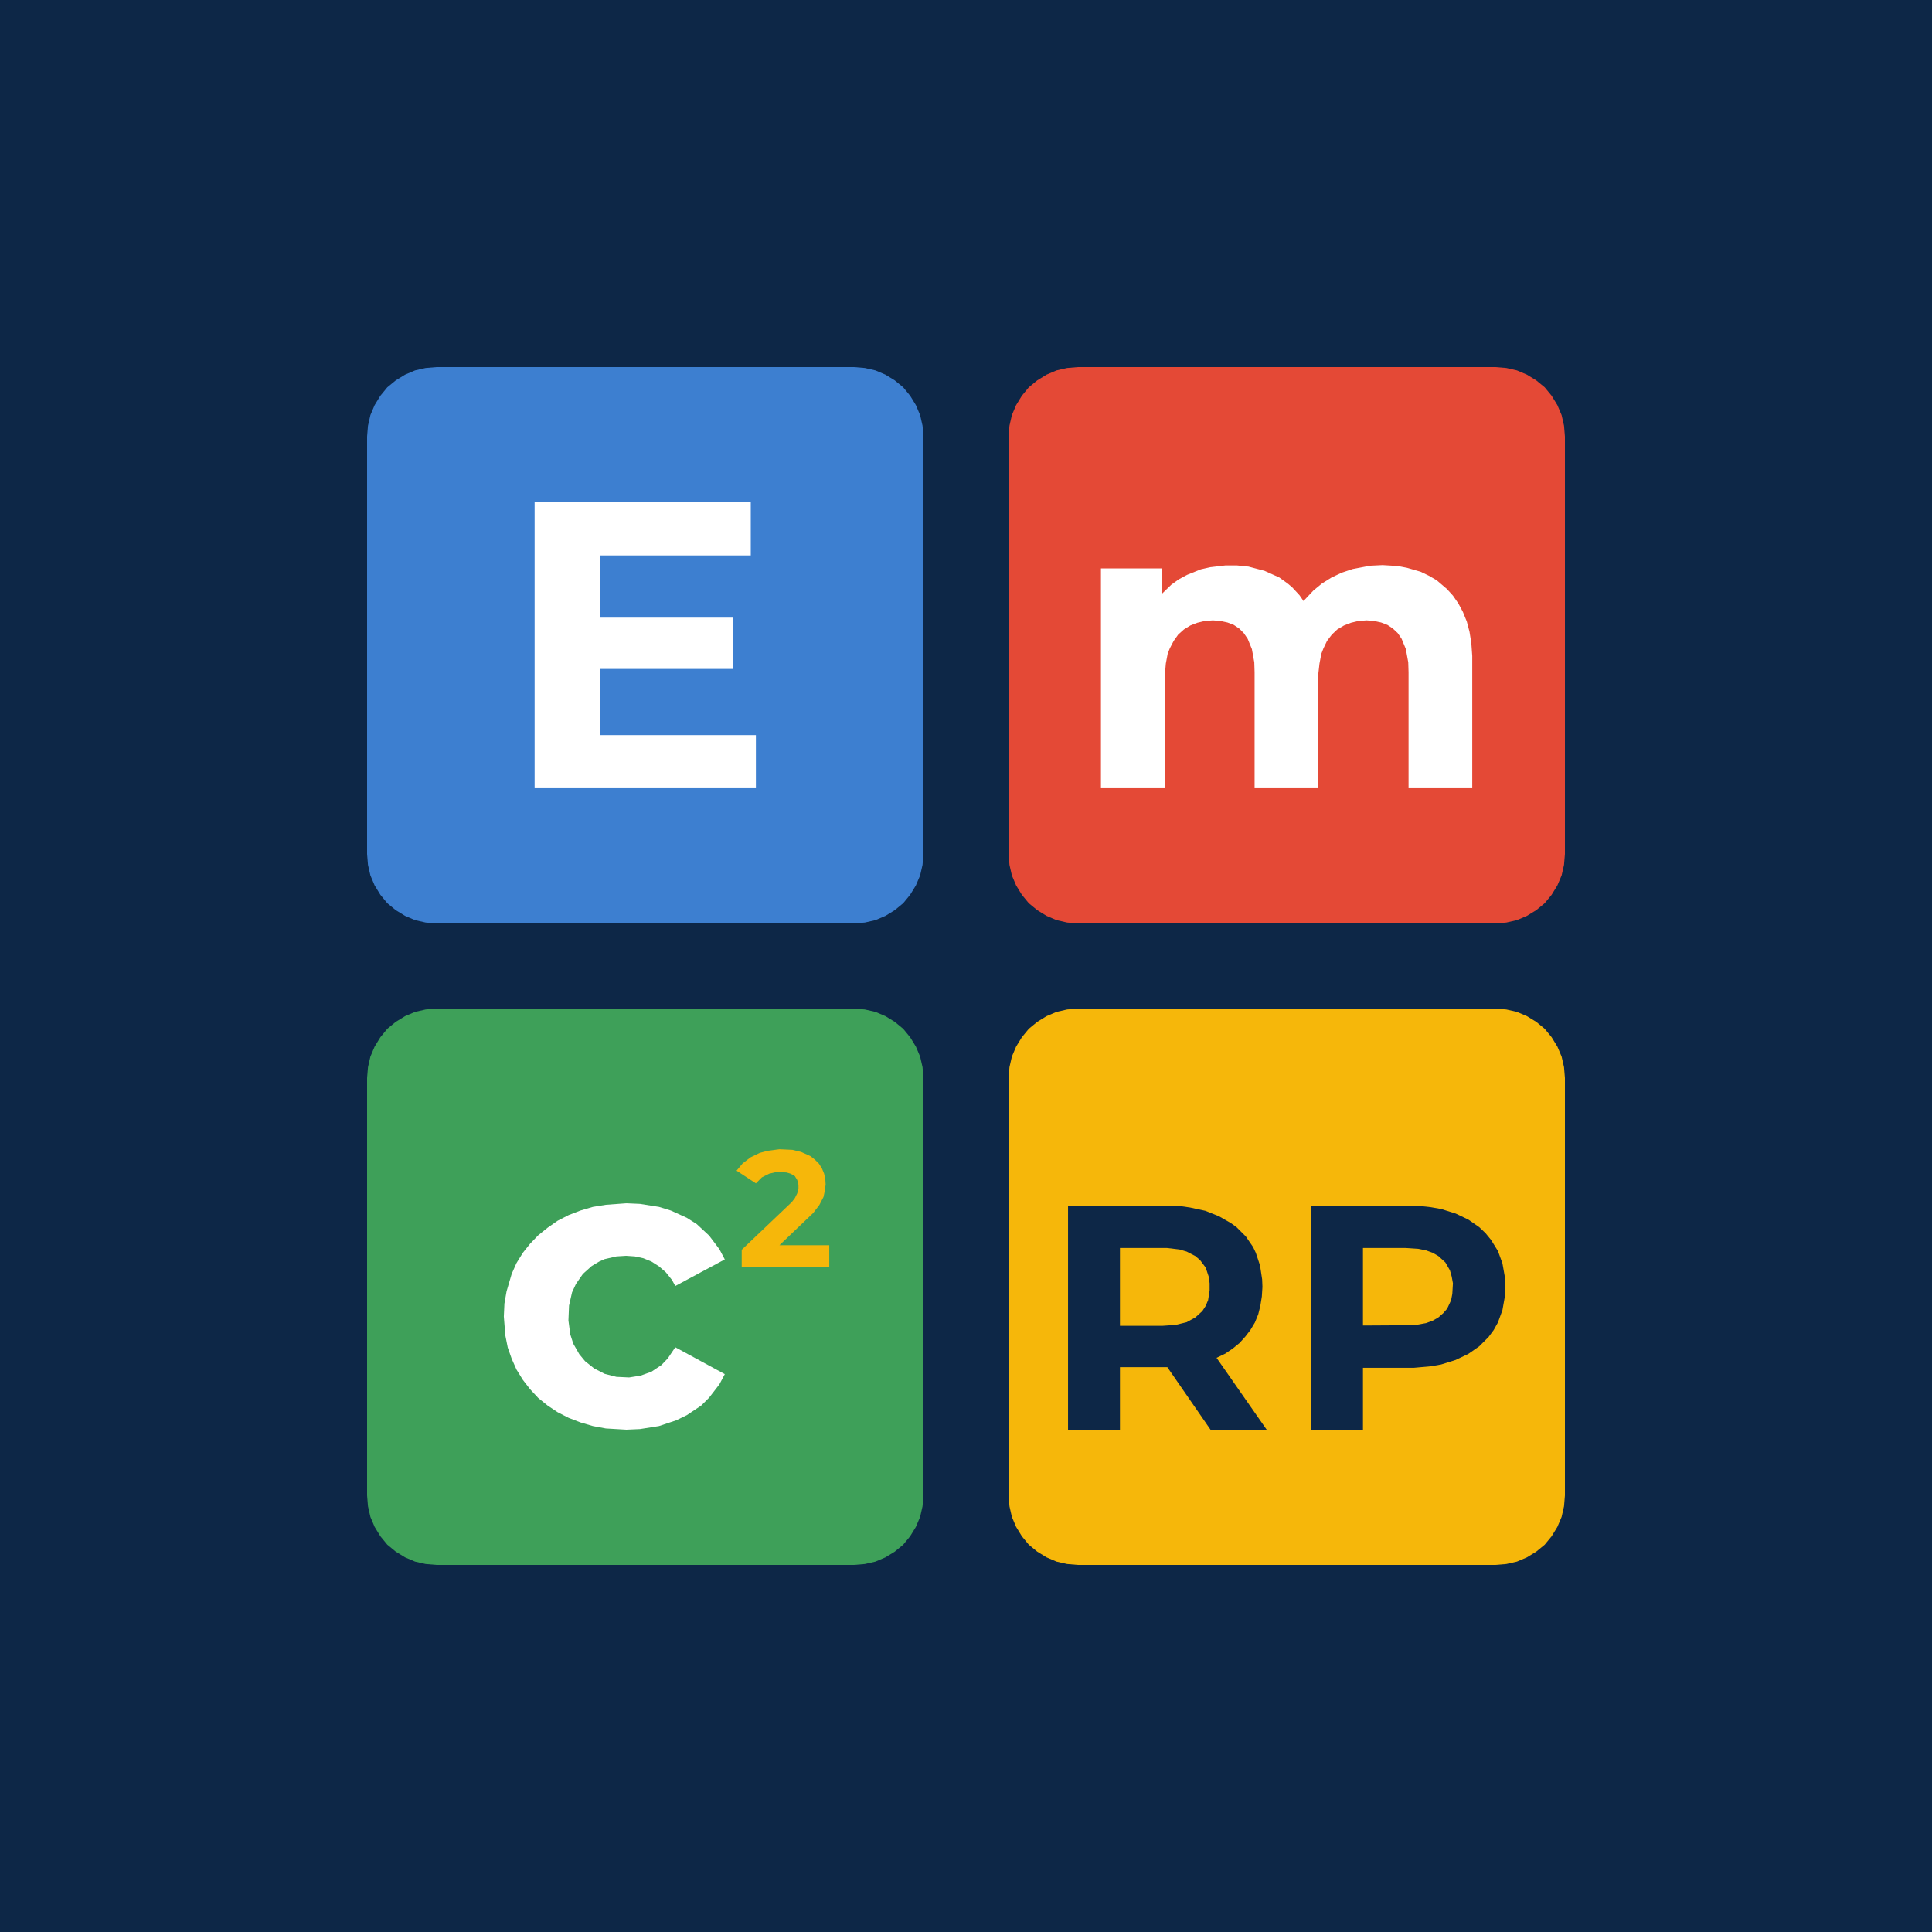
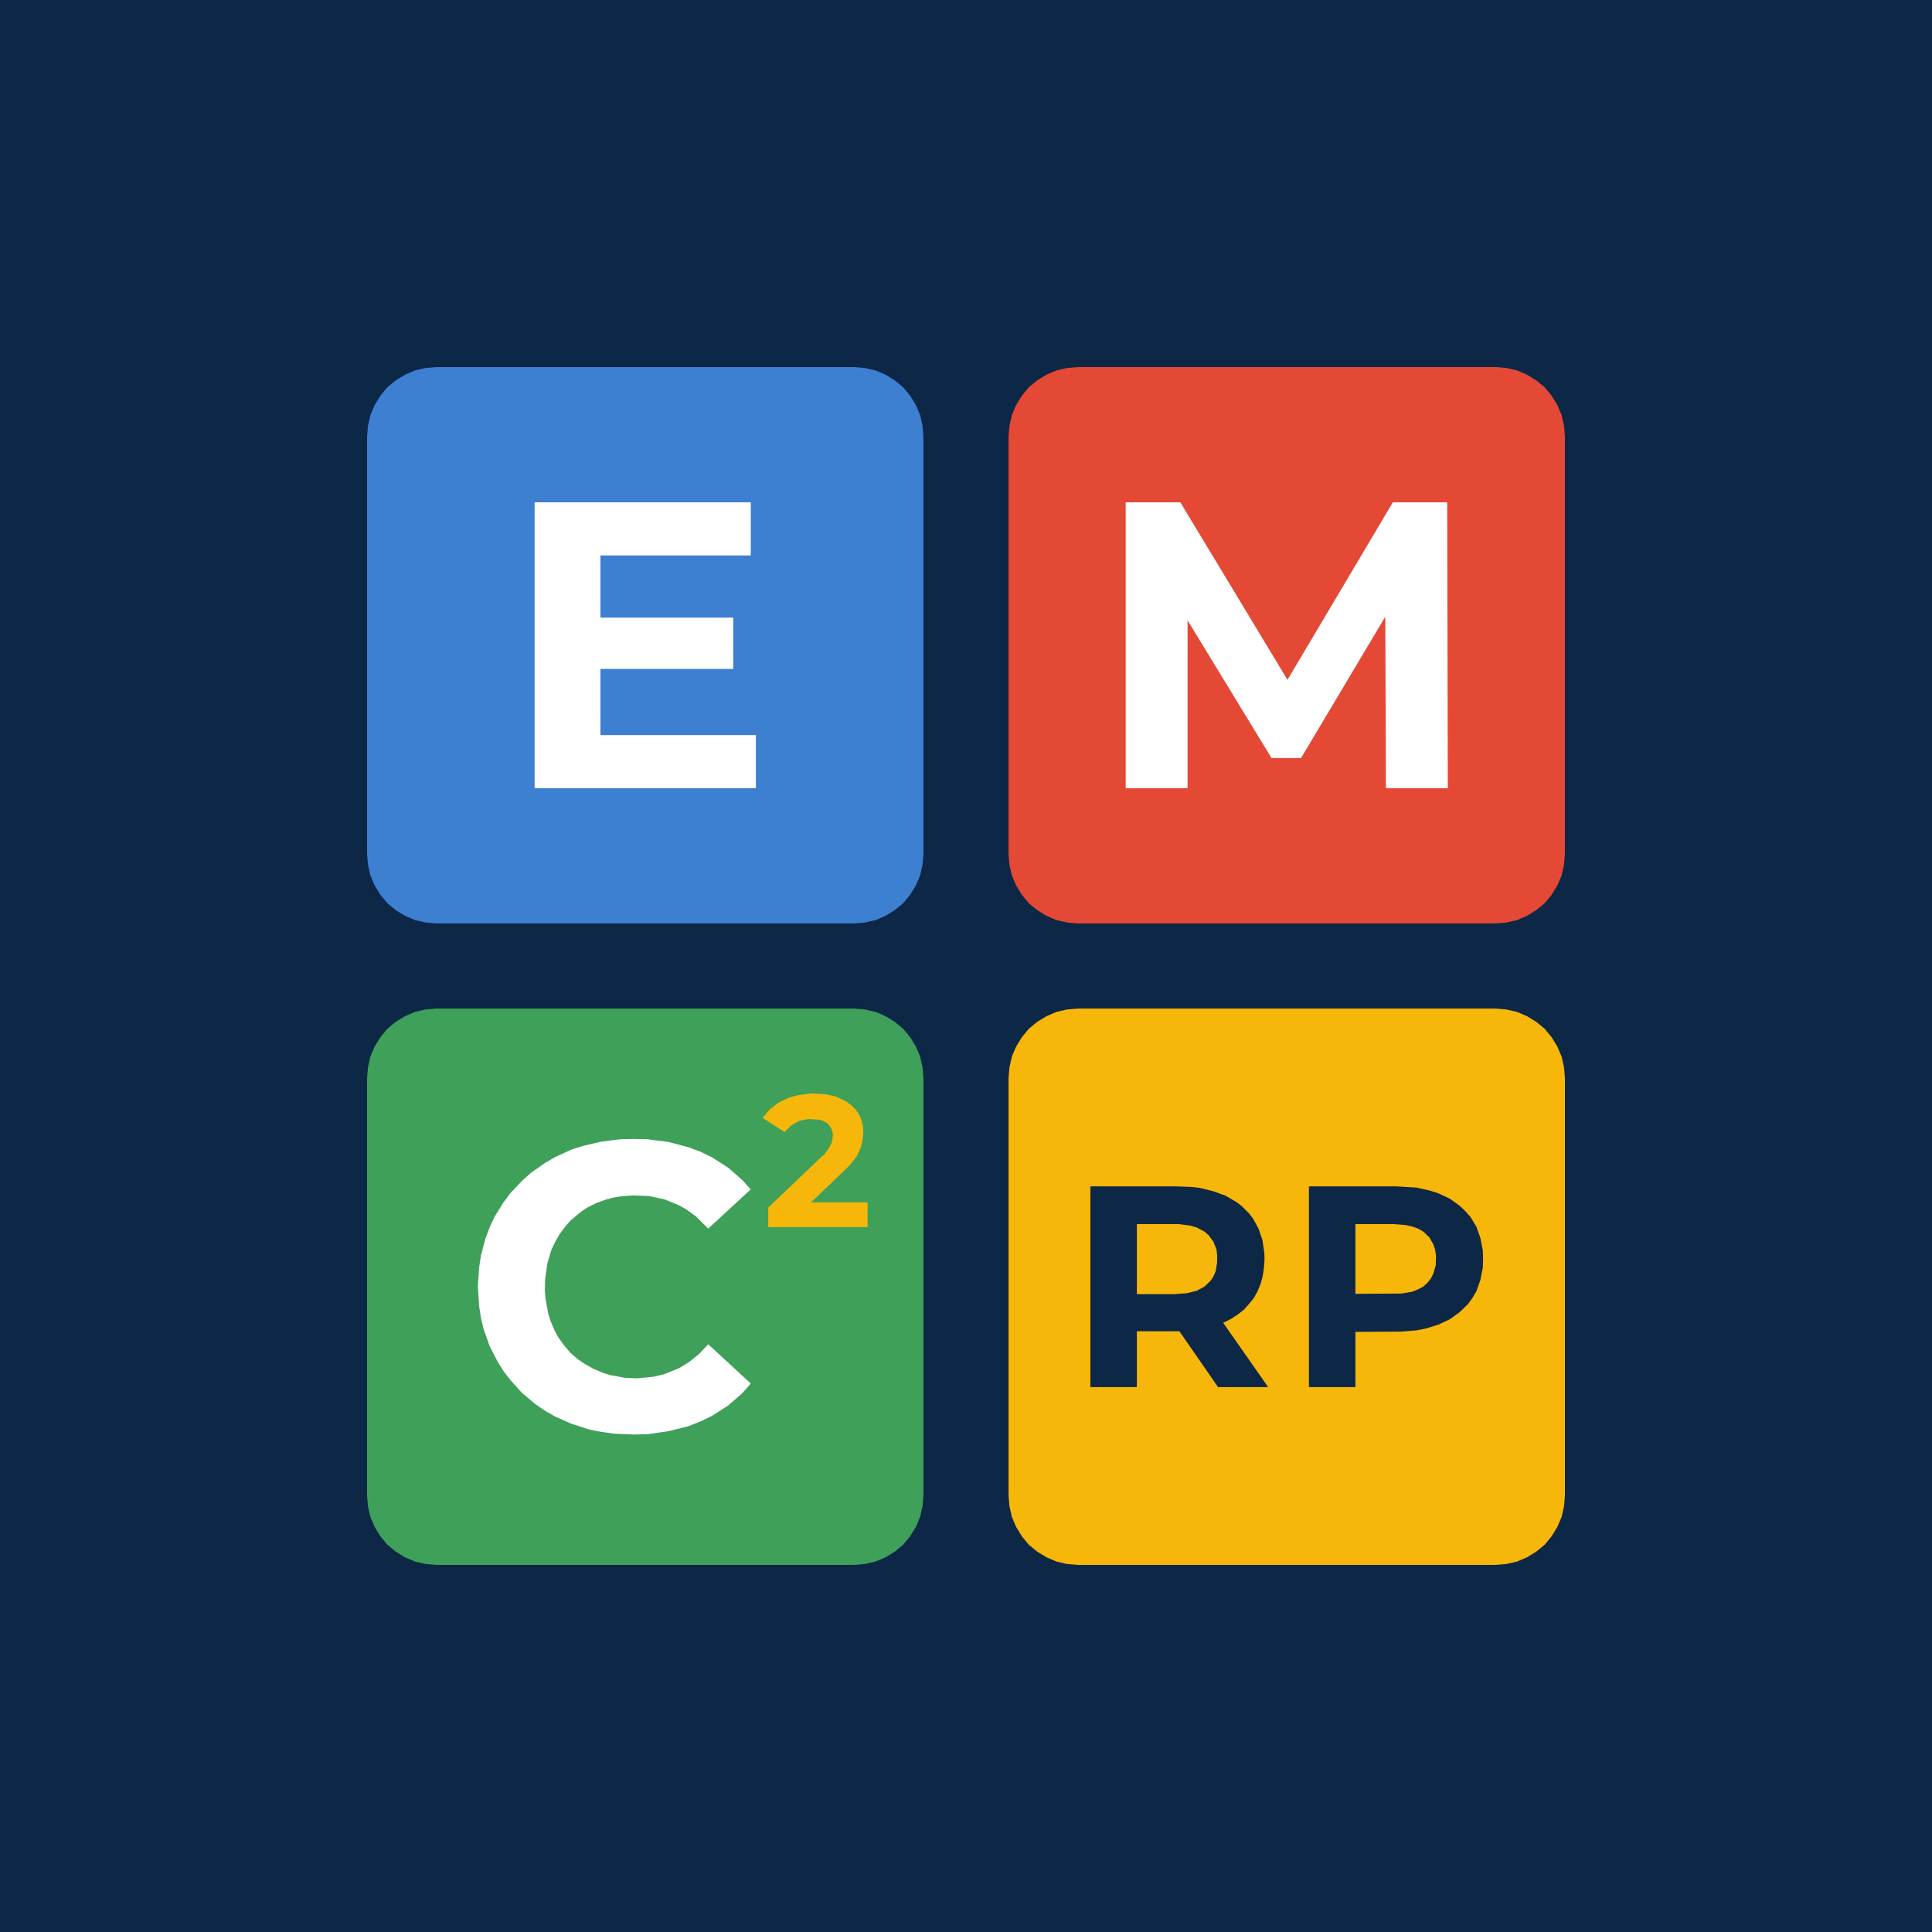
<svg xmlns="http://www.w3.org/2000/svg" viewBox="0 0 64 64">
  <rect width="64" height="64" fill="#0d2747" />
  <path fill="#3d7fd0" fill-rule="evenodd" d="M28.29 12.16L14.46 12.16L14.1 12.19L13.75 12.27L13.42 12.41L13.11 12.6L12.83 12.83L12.6 13.11L12.41 13.42L12.27 13.75L12.19 14.1L12.16 14.46L12.16 28.29L12.19 28.65L12.27 29L12.41 29.33L12.6 29.64L12.83 29.92L13.11 30.15L13.42 30.34L13.75 30.48L14.1 30.56L14.46 30.59L28.29 30.59L28.65 30.56L29 30.48L29.33 30.34L29.64 30.15L29.92 29.92L30.15 29.64L30.34 29.33L30.48 29L30.56 28.65L30.59 28.29L30.59 14.46L30.56 14.1L30.48 13.75L30.34 13.42L30.15 13.11L29.92 12.83L29.64 12.6L29.33 12.41L29 12.27L28.65 12.19Z" />
  <path fill="#e44936" fill-rule="evenodd" d="M49.54 12.16L35.71 12.16L35.35 12.19L35 12.27L34.67 12.41L34.36 12.6L34.08 12.83L33.85 13.11L33.66 13.42L33.52 13.75L33.44 14.1L33.41 14.46L33.41 28.29L33.44 28.65L33.52 29L33.66 29.33L33.85 29.64L34.08 29.92L34.36 30.15L34.67 30.34L35 30.48L35.35 30.56L35.71 30.59L49.54 30.59L49.9 30.56L50.25 30.48L50.58 30.34L50.89 30.15L51.17 29.92L51.4 29.64L51.59 29.33L51.73 29L51.81 28.65L51.84 28.29L51.84 14.46L51.81 14.1L51.73 13.75L51.59 13.42L51.4 13.11L51.17 12.83L50.89 12.6L50.58 12.41L50.25 12.27L49.9 12.19Z" />
  <path fill="#3ea059" fill-rule="evenodd" d="M28.29 33.41L14.46 33.41L14.1 33.44L13.75 33.52L13.42 33.66L13.11 33.85L12.83 34.08L12.6 34.36L12.41 34.67L12.27 35L12.19 35.35L12.16 35.71L12.16 49.54L12.19 49.9L12.27 50.25L12.41 50.58L12.6 50.89L12.83 51.17L13.11 51.4L13.42 51.59L13.75 51.73L14.1 51.81L14.46 51.84L28.29 51.84L28.65 51.81L29 51.73L29.33 51.59L29.64 51.4L29.92 51.17L30.15 50.89L30.34 50.58L30.48 50.25L30.56 49.9L30.59 49.54L30.59 35.71L30.56 35.35L30.48 35L30.34 34.67L30.15 34.36L29.92 34.08L29.64 33.85L29.33 33.66L29 33.52L28.65 33.44Z" />
  <path fill="#f6b70a" fill-rule="evenodd" d="M49.54 33.41L35.71 33.41L35.35 33.44L35 33.52L34.67 33.66L34.36 33.85L34.08 34.08L33.85 34.36L33.66 34.67L33.52 35L33.44 35.35L33.41 35.71L33.41 49.54L33.44 49.9L33.52 50.25L33.66 50.58L33.85 50.89L34.08 51.17L34.36 51.4L34.67 51.59L35 51.73L35.35 51.81L35.71 51.84L49.54 51.84L49.9 51.81L50.25 51.73L50.58 51.59L50.89 51.4L51.17 51.17L51.4 50.89L51.59 50.58L51.73 50.25L51.81 49.9L51.84 49.54L51.84 35.71L51.81 35.35L51.73 35L51.59 34.67L51.4 34.36L51.17 34.08L50.89 33.85L50.58 33.66L50.25 33.52L49.9 33.44Z" />
-   <path fill="#ffffff" fill-rule="evenodd" d="M17.71 26.11L25.04 26.11L25.04 24.35L19.89 24.35L19.89 22.16L24.29 22.16L24.29 20.46L19.89 20.46L19.89 18.4L24.87 18.4L24.87 16.64L17.71 16.64ZM38.59 22.33L38.62 21.98L38.68 21.66L38.75 21.48L38.88 21.23L39.03 21.02L39.22 20.85L39.43 20.72L39.66 20.63L39.91 20.57L40.18 20.55L40.43 20.57L40.66 20.62L40.87 20.7L41.05 20.82L41.2 20.97L41.33 21.16L41.47 21.5L41.55 21.94L41.56 22.27L41.56 26.11L43.67 26.11L43.67 22.33L43.71 21.98L43.77 21.66L43.84 21.48L43.96 21.23L44.12 21.02L44.3 20.85L44.52 20.72L44.75 20.63L45 20.57L45.27 20.55L45.52 20.57L45.75 20.62L45.96 20.7L46.14 20.82L46.3 20.97L46.43 21.16L46.57 21.5L46.65 21.94L46.66 22.27L46.66 26.11L48.77 26.11L48.77 21.73L48.74 21.31L48.68 20.93L48.59 20.59L48.46 20.27L48.31 19.99L48.13 19.73L47.93 19.51L47.59 19.22L47.33 19.07L47.06 18.94L46.61 18.81L46.3 18.75L45.8 18.72L45.39 18.74L44.81 18.85L44.45 18.97L44.11 19.13L43.79 19.33L43.51 19.56L43.18 19.91L43.05 19.72L42.81 19.46L42.67 19.34L42.38 19.13L41.89 18.91L41.36 18.77L40.97 18.73L40.6 18.73L40.09 18.79L39.78 18.86L39.33 19.04L39.05 19.19L38.8 19.37L38.49 19.67L38.49 18.83L36.47 18.83L36.47 26.11L38.58 26.11ZM21.83 47.24L22.4 47.05L22.75 46.88L23.23 46.56L23.49 46.3L23.83 45.86L24.01 45.52L22.37 44.63L22.12 45L21.91 45.22L21.58 45.44L21.22 45.57L20.84 45.63L20.42 45.61L20.03 45.51L19.68 45.33L19.38 45.09L19.19 44.86L18.99 44.51L18.89 44.2L18.83 43.74L18.85 43.25L18.95 42.81L19.08 42.53L19.31 42.2L19.6 41.94L19.85 41.79L20.03 41.71L20.42 41.62L20.74 41.6L21.03 41.62L21.31 41.68L21.58 41.79L21.83 41.95L22.06 42.15L22.26 42.4L22.37 42.6L24.01 41.72L23.83 41.38L23.49 40.93L23.08 40.55L22.75 40.34L22.22 40.1L21.83 39.98L21.2 39.88L20.75 39.86L20.07 39.91L19.64 39.98L19.23 40.1L18.84 40.25L18.47 40.44L18.14 40.67L17.83 40.92L17.56 41.2L17.32 41.5L17.11 41.84L16.95 42.2L16.78 42.78L16.71 43.18L16.69 43.61L16.74 44.24L16.82 44.64L16.95 45.01L17.11 45.37L17.32 45.71L17.56 46.02L17.83 46.31L18.14 46.56L18.47 46.78L18.84 46.97L19.23 47.12L19.64 47.24L20.07 47.32L20.75 47.36L21.2 47.34Z" />
-   <path fill="#f6b70a" fill-rule="evenodd" d="M24.57 41.98L24.57 41.4L26.23 39.82L26.33 39.69L26.41 39.53L26.45 39.38L26.45 39.25L26.41 39.09L26.33 38.96L26.19 38.88L26.06 38.84L25.74 38.82L25.48 38.88L25.24 39L25.04 39.2L24.4 38.78L24.6 38.54L24.86 38.34L25.17 38.19L25.44 38.12L25.82 38.07L26.25 38.09L26.54 38.16L26.85 38.3L27 38.42L27.13 38.55L27.23 38.71L27.3 38.88L27.34 39.07L27.35 39.24L27.32 39.46L27.28 39.65L27.14 39.92L26.94 40.18L25.82 41.25L27.47 41.25L27.47 41.98Z" />
-   <path fill="#0d2747" fill-rule="evenodd" d="M35.38 39.94L35.38 47.36L37.1 47.36L37.1 45.29L38.67 45.29L40.1 47.36L41.96 47.36L40.3 44.98L40.59 44.84L40.84 44.67L41.06 44.49L41.25 44.28L41.42 44.06L41.57 43.81L41.68 43.54L41.75 43.26L41.8 42.95L41.82 42.63L41.81 42.38L41.74 41.92L41.6 41.5L41.51 41.31L41.27 40.96L40.96 40.65L40.78 40.52L40.38 40.29L39.93 40.11L39.42 40L39.14 39.96L38.55 39.94ZM38.5 43.92L37.1 43.92L37.1 41.34L38.65 41.34L39.07 41.39L39.31 41.46L39.6 41.61L39.76 41.75L39.94 41.99L40.04 42.29L40.07 42.51L40.07 42.75L40.02 43.07L39.94 43.26L39.83 43.43L39.6 43.64L39.31 43.8L38.94 43.89ZM43.43 47.36L45.15 47.36L45.15 45.31L46.84 45.31L47.4 45.26L47.74 45.2L48.22 45.05L48.64 44.85L49 44.6L49.31 44.29L49.48 44.06L49.62 43.81L49.77 43.4L49.85 42.95L49.87 42.63L49.85 42.3L49.77 41.85L49.62 41.44L49.39 41.07L49.21 40.85L49 40.65L48.64 40.4L48.22 40.2L47.74 40.05L47.4 39.99L47.03 39.95L46.64 39.94L43.43 39.94ZM45.15 43.91L45.15 41.34L46.55 41.34L46.99 41.37L47.24 41.42L47.46 41.5L47.65 41.61L47.88 41.82L48.03 42.08L48.09 42.29L48.13 42.51L48.11 42.86L48.07 43.07L47.94 43.35L47.81 43.5L47.65 43.64L47.46 43.75L47.24 43.83L46.85 43.9Z" />
+   <path fill="#ffffff" fill-rule="evenodd" d="M17.71 26.11L25.04 26.11L25.04 24.35L19.89 24.35L19.89 22.16L24.29 22.16L24.29 20.46L19.89 20.46L19.89 18.4L24.87 18.4L24.87 16.64L17.71 16.64ZM39.34 20.55L42.12 25.11L43.1 25.11L45.89 20.43L45.91 26.11L47.96 26.11L47.94 16.64L46.14 16.64L42.65 22.52L39.1 16.64L37.29 16.64L37.29 26.11L39.34 26.11ZM22.14 47.41L22.79 47.25L23.2 47.09L23.59 46.9L24.12 46.56L24.59 46.15L24.87 45.83L23.46 44.53L23.16 44.85L22.84 45.11L22.5 45.32L22.01 45.52L21.63 45.61L21.08 45.66L20.69 45.64L20.21 45.55L19.98 45.48L19.65 45.34L19.35 45.17L19.16 45.04L18.9 44.82L18.68 44.56L18.48 44.28L18.37 44.07L18.23 43.74L18.16 43.51L18.07 43.02L18.05 42.76L18.06 42.36L18.13 41.86L18.27 41.39L18.37 41.18L18.54 40.88L18.75 40.6L18.9 40.43L19.25 40.14L19.44 40.01L19.76 39.85L20.09 39.73L20.33 39.67L20.57 39.63L20.95 39.6L21.5 39.62L22.01 39.73L22.5 39.93L22.73 40.06L23.06 40.3L23.46 40.7L24.87 39.4L24.59 39.09L24.12 38.68L23.59 38.34L23.2 38.15L22.79 38L22.15 37.83L21.46 37.74L20.97 37.73L20.54 37.74L19.91 37.82L19.31 37.96L18.93 38.08L18.39 38.33L18.06 38.52L17.59 38.85L17.3 39.11L16.91 39.52L16.68 39.83L16.38 40.31L16.22 40.66L16.08 41.03L15.93 41.6L15.87 42L15.83 42.62L15.87 43.25L15.93 43.65L16.02 44.03L16.22 44.59L16.48 45.1L16.68 45.42L16.91 45.72L17.29 46.14L17.73 46.51L18.05 46.73L18.38 46.92L18.92 47.16L19.5 47.35L19.9 47.43L20.32 47.49L20.96 47.52L21.45 47.51Z" />
+   <path fill="#f6b70a" fill-rule="evenodd" d="M25.45 40.65L25.45 40L27.33 38.21L27.44 38.06L27.54 37.87L27.58 37.71L27.59 37.56L27.54 37.38L27.44 37.24L27.29 37.14L27.14 37.09L26.78 37.07L26.48 37.13L26.21 37.28L25.99 37.5L25.26 37.03L25.49 36.76L25.78 36.53L26.14 36.36L26.43 36.28L26.87 36.22L27.35 36.25L27.68 36.32L28.04 36.49L28.21 36.62L28.36 36.77L28.47 36.94L28.55 37.14L28.59 37.35L28.6 37.55L28.57 37.8L28.52 38.01L28.37 38.32L28.14 38.61L26.87 39.83L28.74 39.83L28.74 40.65Z" />
+   <path fill="#0d2747" fill-rule="evenodd" d="M36.12 39.3L36.12 45.95L37.66 45.95L37.66 44.1L39.07 44.1L40.35 45.95L42.01 45.95L40.52 43.82L40.78 43.69L41.01 43.54L41.21 43.38L41.38 43.19L41.54 42.99L41.66 42.77L41.76 42.53L41.83 42.27L41.87 42L41.89 41.71L41.88 41.49L41.82 41.08L41.69 40.7L41.51 40.37L41.39 40.21L41.12 39.94L40.96 39.82L40.6 39.61L40.19 39.46L39.74 39.35L39.49 39.32L38.96 39.3ZM38.91 42.87L37.66 42.87L37.66 40.55L39.05 40.55L39.42 40.6L39.64 40.66L39.9 40.8L40.04 40.92L40.2 41.14L40.3 41.4L40.32 41.6L40.32 41.82L40.27 42.11L40.2 42.28L40.1 42.43L39.9 42.62L39.64 42.76L39.31 42.84ZM43.36 45.95L44.9 45.95L44.9 44.12L46.42 44.11L46.92 44.07L47.23 44.01L47.65 43.88L48.03 43.7L48.35 43.47L48.63 43.2L48.78 42.99L48.91 42.77L49.04 42.4L49.12 42L49.13 41.71L49.12 41.42L49.04 41.01L48.91 40.64L48.71 40.31L48.54 40.12L48.35 39.94L48.03 39.71L47.65 39.53L47.37 39.44L46.92 39.34L46.24 39.3L43.36 39.3ZM44.9 42.86L44.9 40.55L46.16 40.55L46.55 40.58L46.78 40.63L46.98 40.7L47.15 40.8L47.35 40.99L47.48 41.22L47.54 41.4L47.57 41.6L47.56 41.92L47.48 42.19L47.4 42.35L47.29 42.49L47.15 42.62L46.98 42.71L46.78 42.79L46.43 42.85Z" />
</svg>
